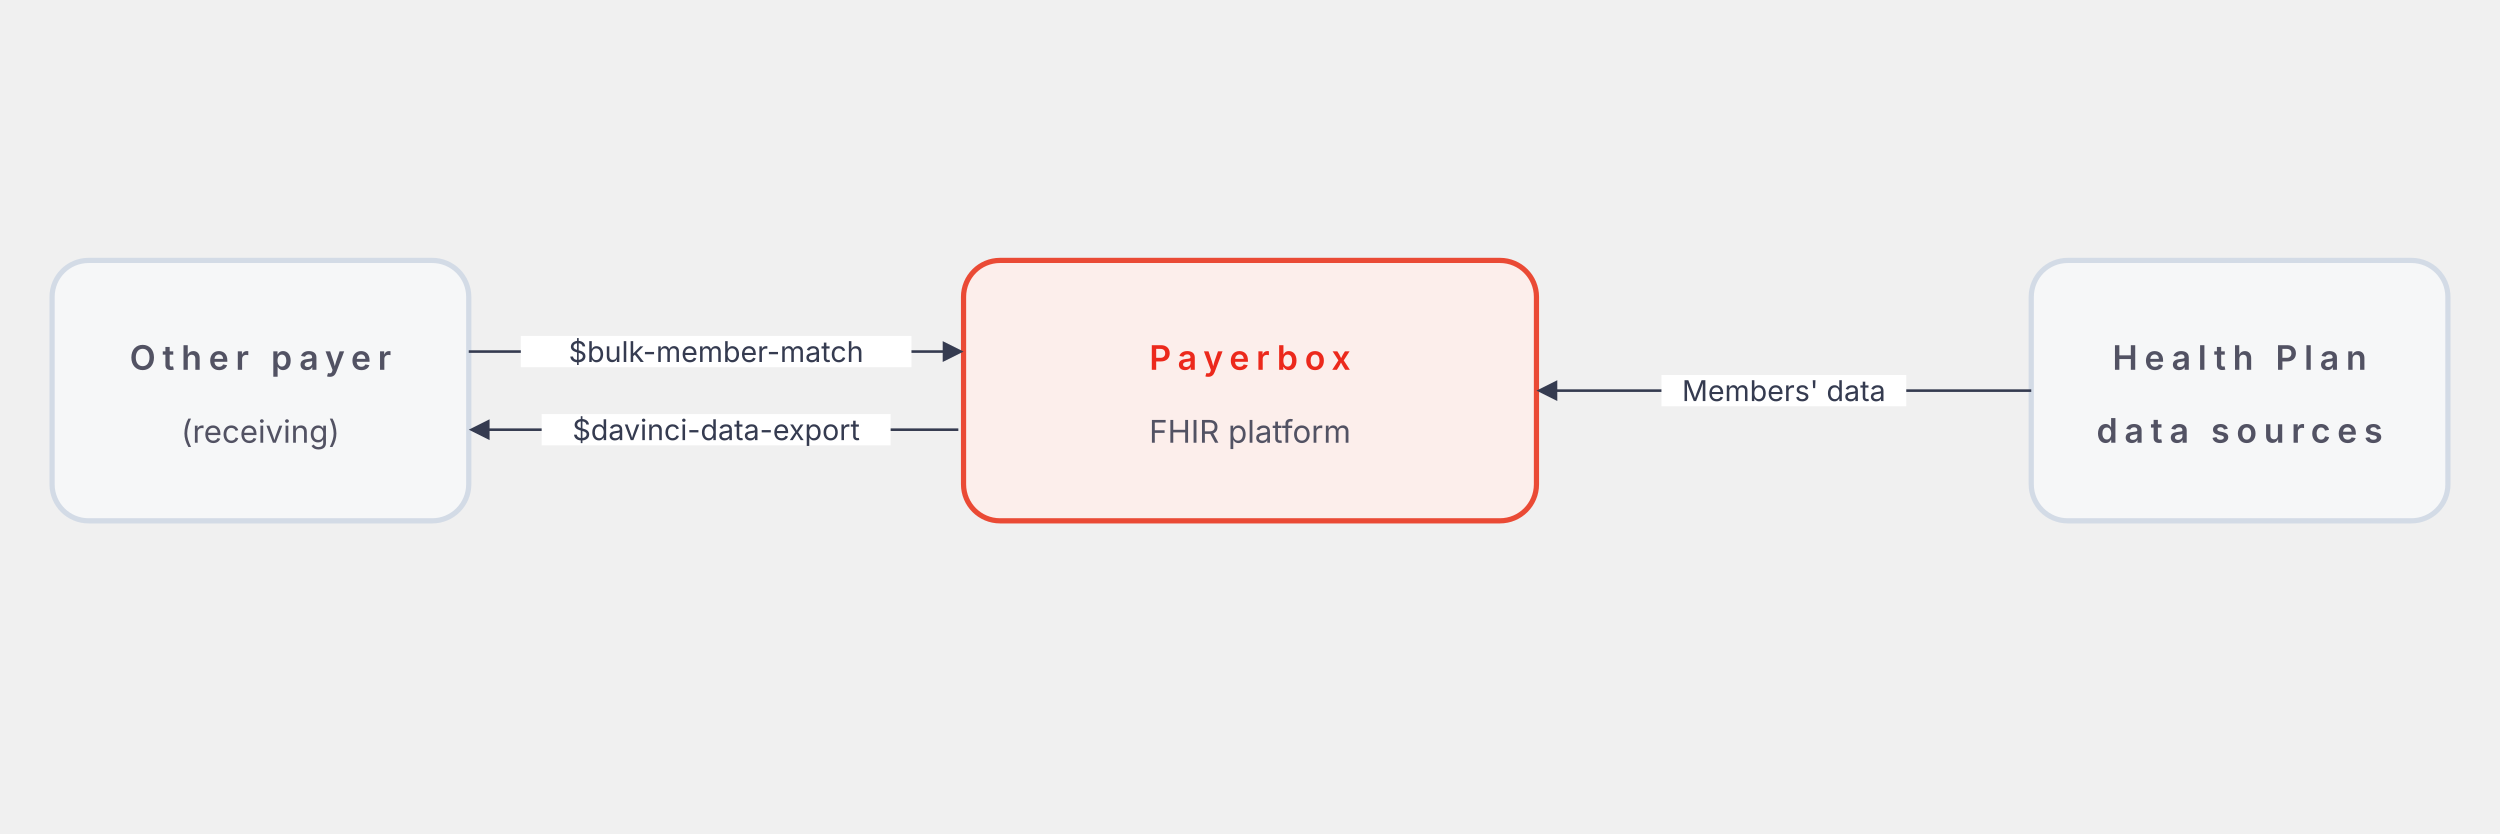
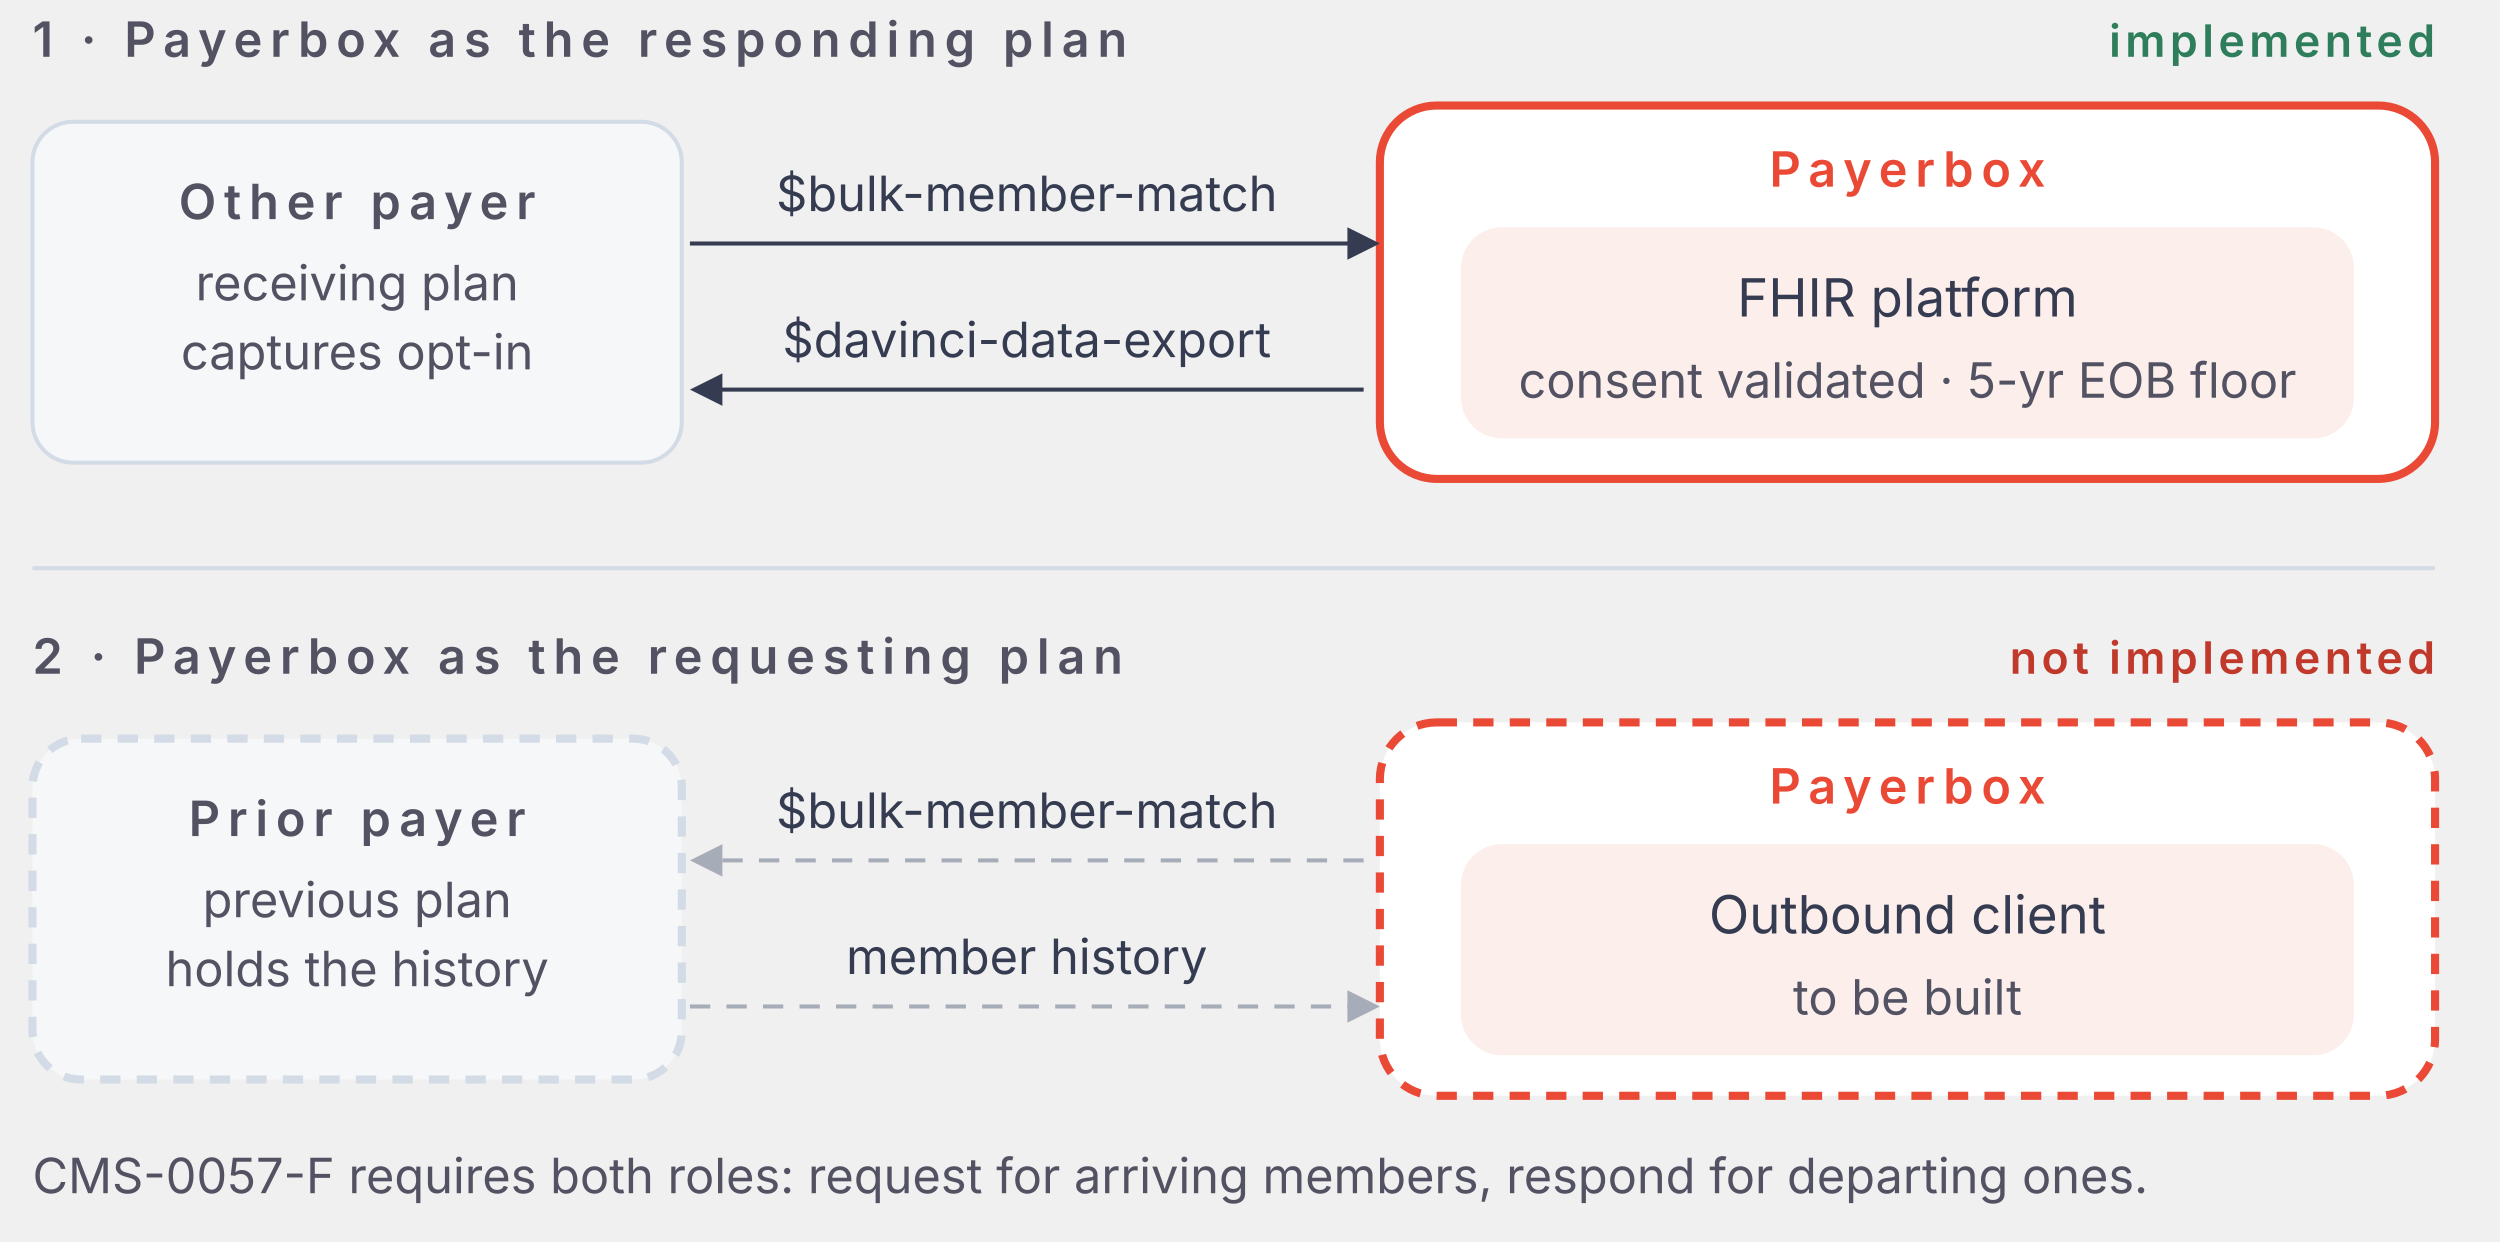
- <svg xmlns="http://www.w3.org/2000/svg" viewBox="0 0 960 320" width="960" height="320" fill="none" preserveAspectRatio="xMidYMid meet" style="max-width:100%;height:auto;">
+ <svg xmlns="http://www.w3.org/2000/svg" viewBox="0 0 616 306" width="616" height="306" fill="none" preserveAspectRatio="xMidYMid meet" style="max-width:100%;height:auto;">
  <style>
    line, rect, polygon, path, circle, ellipse { vector-effect: non-scaling-stroke; }
-     .d-group-title-red    { font: 600 13px/1.2 'Inter', system-ui, sans-serif; letter-spacing: 0.2em; text-transform: uppercase; fill: #EC291C; }
-     .d-group-title-neutral{ font: 600 13px/1.2 'Inter', system-ui, sans-serif; letter-spacing: 0.2em; text-transform: uppercase; fill: #525263; }
-     .d-card-title         { font: 400 14px/1.2 'Inter', system-ui, sans-serif; fill: #353B50; }
-     .d-card-sub           { font: 400 12px/1.4 'Inter', system-ui, sans-serif; fill: #525263; }
-     .d-conn-op            { font: 400 11px/1.2 'Inter', system-ui, sans-serif; fill: #353B50; }
+     .d-group-title-red     { font: 600 12px/1.2 'Inter', system-ui, -apple-system, sans-serif; letter-spacing: 0.16em; text-transform: uppercase; fill: #EA4A35; }
+     .d-group-title-neutral { font: 600 12px/1.2 'Inter', system-ui, -apple-system, sans-serif; letter-spacing: 0.16em; text-transform: uppercase; fill: #525263; }
+     .d-card-title          { font: 400 13px/1.2 'Inter', system-ui, -apple-system, sans-serif; fill: #353B50; }
+     .d-card-sub            { font: 400 12px/1.4 'Inter', system-ui, -apple-system, sans-serif; fill: #525263; }
+     .d-conn-label          { font: 400 12px/1.2 'Inter', system-ui, -apple-system, sans-serif; fill: #353B50; }
+     .d-muted               { fill: #8A8F9A; }
+     .d-state-ok            { font: 600 11px/1.2 'Inter', system-ui, sans-serif; letter-spacing: 0.1em; text-transform: uppercase; fill: #2E7D5B; }
+     .d-state-gap           { font: 600 11px/1.2 'Inter', system-ui, sans-serif; letter-spacing: 0.1em; text-transform: uppercase; fill: #C0392B; }
  </style>
-   <rect x="20" y="100" width="160" height="100" fill="#F6F7F8" stroke="#D3DBE6" stroke-width="2" rx="14" />
-   <text x="100" y="142" text-anchor="middle" class="d-group-title-neutral">Other payer</text>
-   <text x="100" y="170" text-anchor="middle" class="d-card-sub">(receiving)</text>
-   <rect x="370" y="100" width="220" height="100" fill="#FCEEEB" stroke="#EA4A35" stroke-width="2" rx="14" />
-   <text x="480" y="142" text-anchor="middle" class="d-group-title-red">Payerbox</text>
-   <text x="480" y="170" text-anchor="middle" class="d-card-sub">FHIR platform</text>
-   <rect x="780" y="100" width="160" height="100" fill="#F6F7F8" stroke="#D3DBE6" stroke-width="2" rx="14" />
-   <text x="860" y="142" text-anchor="middle" class="d-group-title-neutral">Health Plan</text>
-   <text x="860" y="170" text-anchor="middle" class="d-group-title-neutral">data sources</text>
-   <line x1="180" y1="135" x2="368" y2="135" stroke="#353B50" stroke-width="1" />
-   <polygon points="370,135 362,131 362,139" fill="#353B50" />
-   <rect x="200" y="129" width="150" height="12" fill="#FFFFFF" />
-   <text x="275" y="139" text-anchor="middle" class="d-conn-op">$bulk-member-match</text>
-   <line x1="368" y1="165" x2="182" y2="165" stroke="#353B50" stroke-width="1" />
-   <polygon points="180,165 188,161 188,169" fill="#353B50" />
-   <rect x="208" y="159" width="134" height="12" fill="#FFFFFF" />
-   <text x="275" y="169" text-anchor="middle" class="d-conn-op">$davinci-data-export</text>
-   <line x1="780" y1="150" x2="592" y2="150" stroke="#353B50" stroke-width="1" />
-   <polygon points="590,150 598,146 598,154" fill="#353B50" />
-   <rect x="638" y="144" width="94" height="12" fill="#FFFFFF" />
-   <text x="685" y="154" text-anchor="middle" class="d-conn-op">Members' data</text>
+   <text x="8" y="14" class="d-group-title-neutral">1 · Payerbox as the responding plan</text>
+   <text x="600" y="14" text-anchor="end" class="d-state-ok">implemented</text>
+   <rect x="8" y="30" width="160" height="84" fill="#F6F7F8" stroke="#D3DBE6" stroke-width="1" rx="10" />
+   <text x="88" y="54" text-anchor="middle" class="d-group-title-neutral">Other payer</text>
+   <text x="88" y="74" text-anchor="middle" class="d-card-sub">receiving plan</text>
+   <text x="88" y="91" text-anchor="middle" class="d-card-sub">captures opt-in</text>
+   <rect x="340" y="26" width="260" height="92" fill="#FFFFFF" stroke="#EA4A35" stroke-width="2" rx="14" />
+   <text x="470" y="46" text-anchor="middle" class="d-group-title-red">Payerbox</text>
+   <rect x="360" y="56" width="220" height="52" fill="#FCEEEB" rx="10" />
+   <text x="470" y="78" text-anchor="middle" class="d-card-title">FHIR platform</text>
+   <text x="470" y="98" text-anchor="middle" class="d-card-sub">consent validated · 5-yr EOB floor</text>
+   <line x1="170" y1="60" x2="336" y2="60" stroke="#353B50" stroke-width="1" />
+   <polygon points="340,60 332,56 332,64" fill="#353B50" />
+   <text x="253" y="52" text-anchor="middle" class="d-conn-label">$bulk-member-match</text>
+   <line x1="336" y1="96" x2="174" y2="96" stroke="#353B50" stroke-width="1" />
+   <polygon points="170,96 178,92 178,100" fill="#353B50" />
+   <text x="253" y="88" text-anchor="middle" class="d-conn-label">$davinci-data-export</text>
+   <line x1="8" y1="140" x2="600" y2="140" stroke="#D3DBE6" stroke-width="1" />
+   <text x="8" y="166" class="d-group-title-neutral">2 · Payerbox as the requesting plan</text>
+   <text x="600" y="166" text-anchor="end" class="d-state-gap">not implemented</text>
+   <rect x="8" y="182" width="160" height="84" fill="#F6F7F8" stroke="#D3DBE6" stroke-width="2" stroke-dasharray="5 4" rx="12" />
+   <text x="88" y="206" text-anchor="middle" class="d-group-title-neutral">Prior payer</text>
+   <text x="88" y="226" text-anchor="middle" class="d-card-sub">previous plan</text>
+   <text x="88" y="243" text-anchor="middle" class="d-card-sub">holds the history</text>
+   <rect x="340" y="178" width="260" height="92" fill="#FFFFFF" stroke="#EA4A35" stroke-width="2" stroke-dasharray="5 4" rx="14" />
+   <text x="470" y="198" text-anchor="middle" class="d-group-title-red">Payerbox</text>
+   <rect x="360" y="208" width="220" height="52" fill="#FCEEEB" rx="10" />
+   <text x="470" y="230" text-anchor="middle" class="d-card-title">Outbound client</text>
+   <text x="470" y="250" text-anchor="middle" class="d-card-sub">to be built</text>
+   <line x1="336" y1="212" x2="174" y2="212" stroke="#A6ACB8" stroke-width="1" stroke-dasharray="5 4" />
+   <polygon points="170,212 178,208 178,216" fill="#A6ACB8" />
+   <text x="253" y="204" text-anchor="middle" class="d-conn-label">$bulk-member-match</text>
+   <line x1="170" y1="248" x2="336" y2="248" stroke="#A6ACB8" stroke-width="1" stroke-dasharray="5 4" />
+   <polygon points="340,248 332,244 332,252" fill="#A6ACB8" />
+   <text x="253" y="240" text-anchor="middle" class="d-conn-label">member history</text>
+   <text x="8" y="294" class="d-card-sub">CMS-0057-F requires both roles: request for arriving members, respond for departing ones.</text>
</svg>
